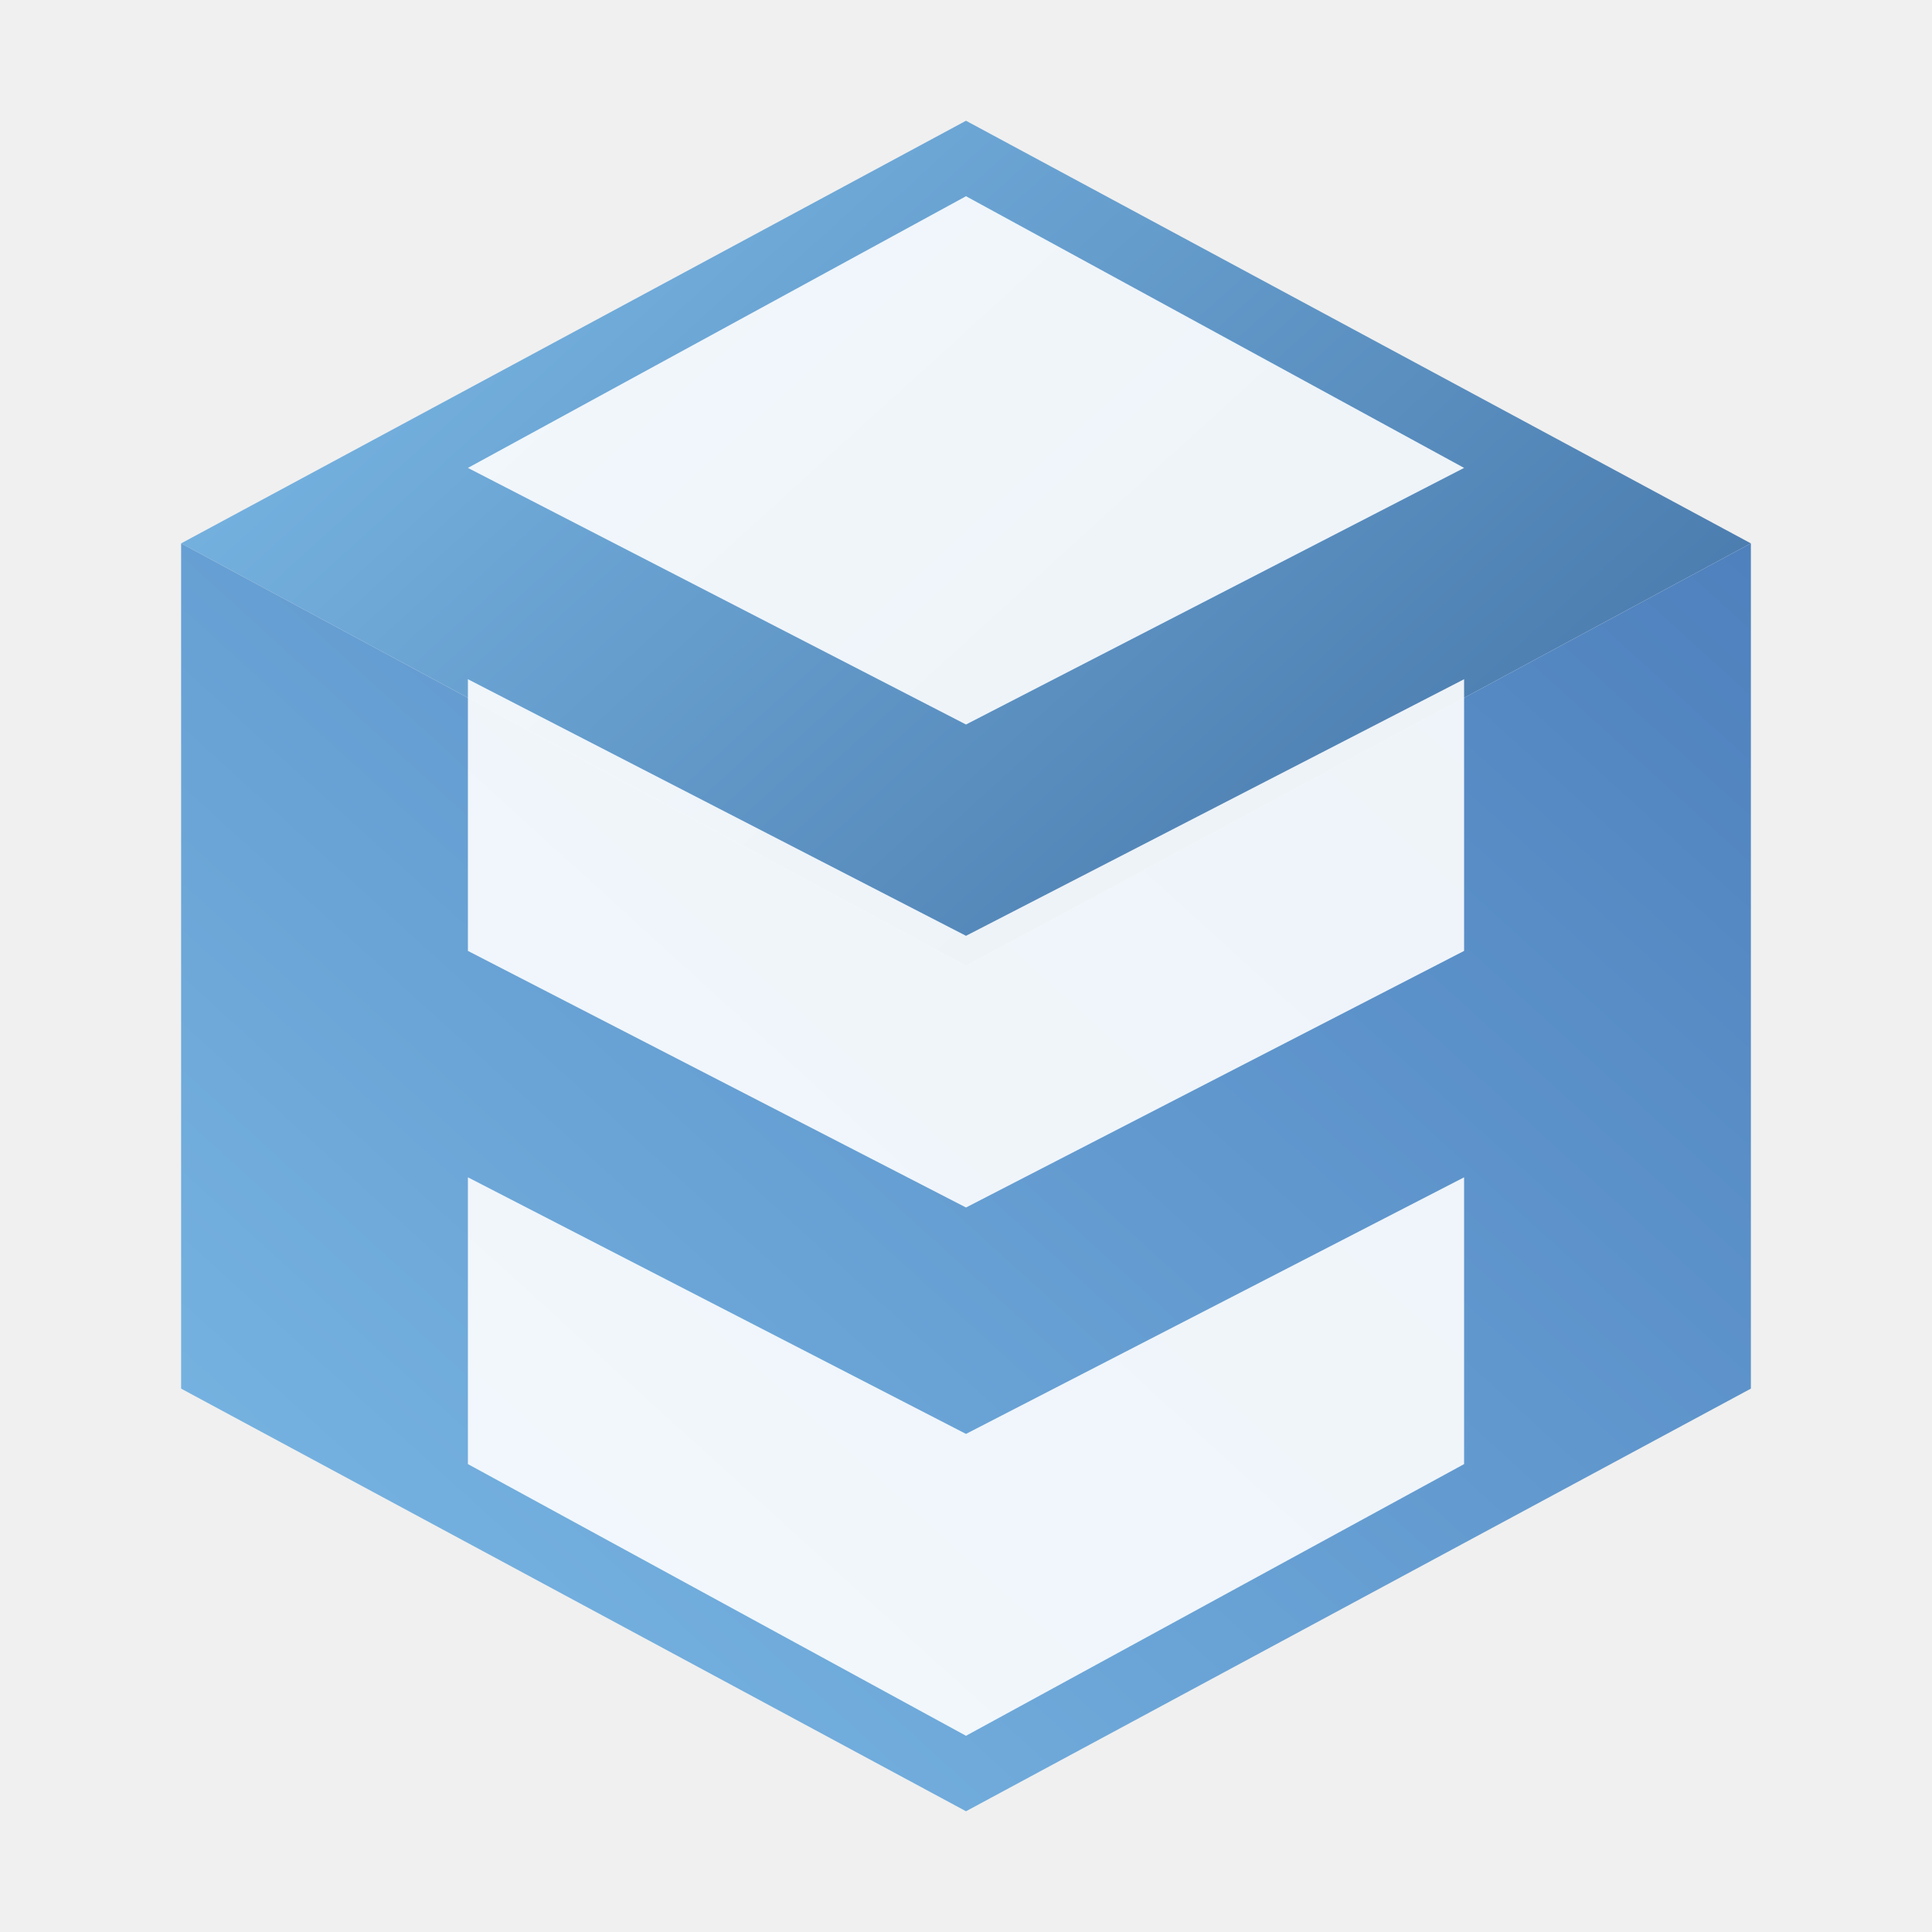
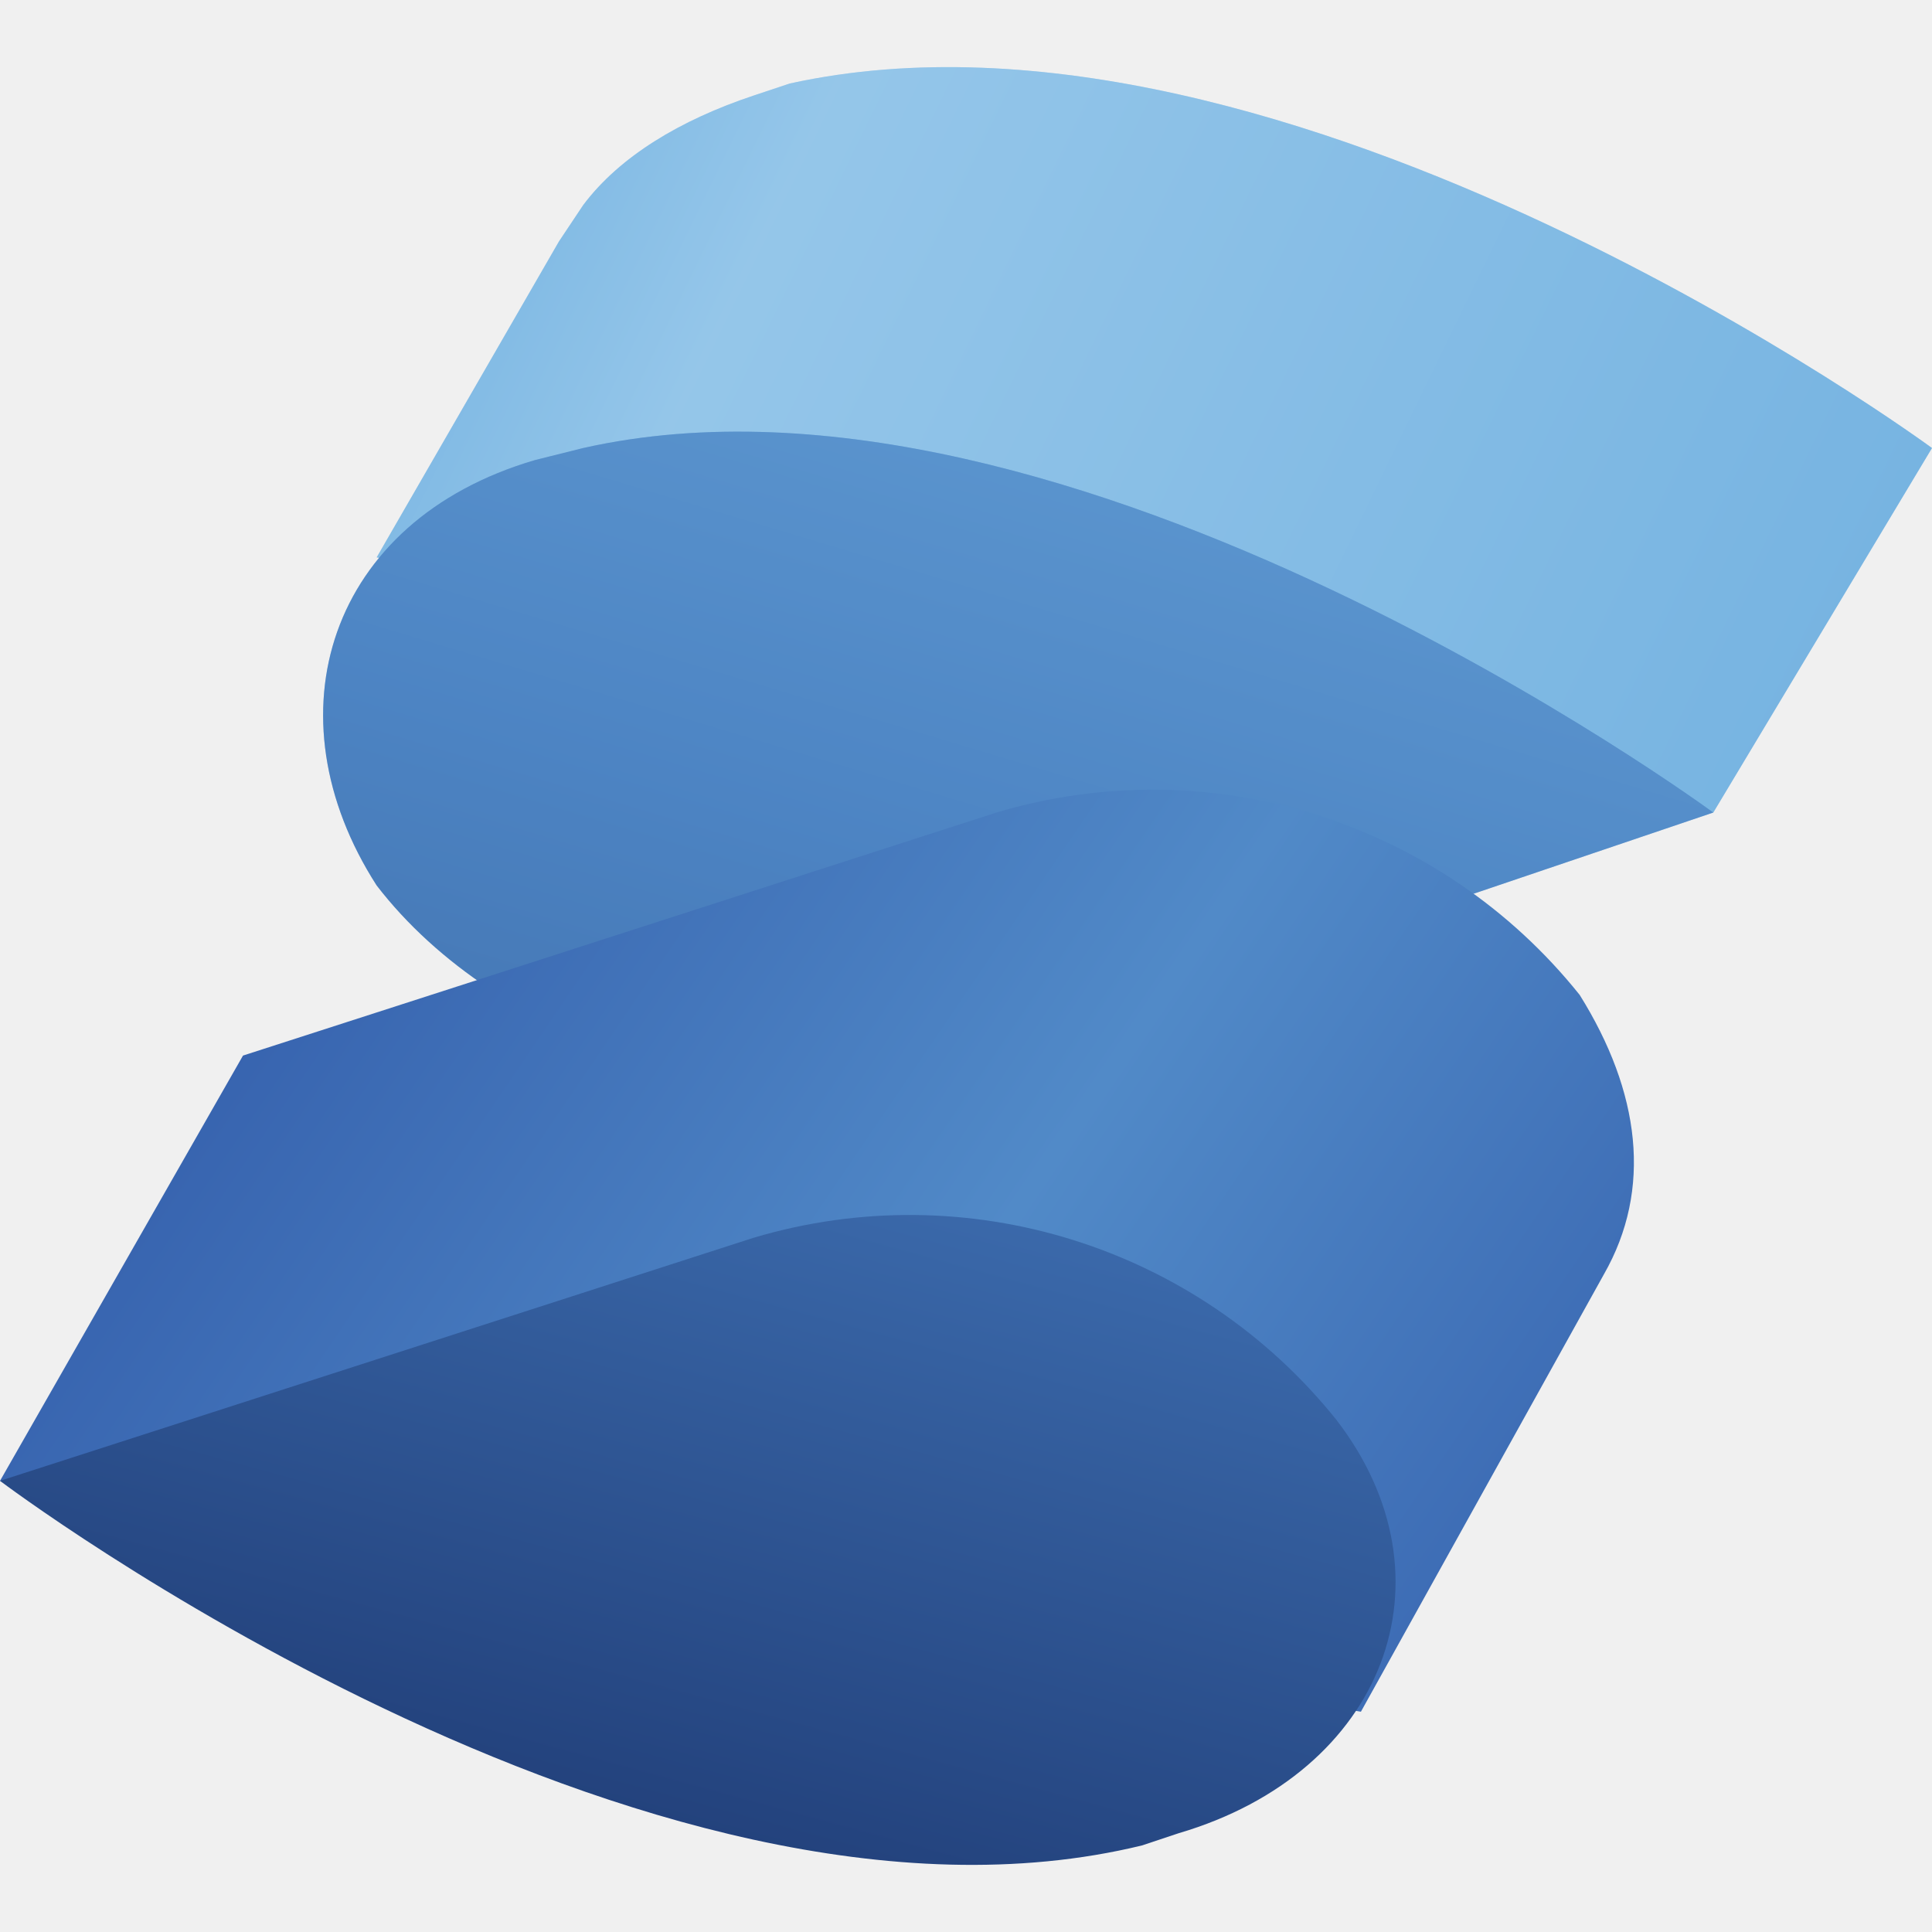
<svg xmlns="http://www.w3.org/2000/svg" viewBox="0 0 128 128">
  <defs>
-     <linearGradient id="solid-a" x1="24" x2="104" y1="20" y2="108" gradientUnits="userSpaceOnUse">
-       <stop stop-color="#76b3e1" />
-       <stop offset="1" stop-color="#335d92" />
+     <linearGradient id="a" x1="27.5" x2="152" y1="3" y2="63.5" gradientTransform="translate(-3.22 1.507) scale(.80503)" gradientUnits="userSpaceOnUse">
+       <stop offset=".1" stop-color="#76b3e1" />
+       <stop offset=".3" stop-color="#dcf2fd" />
+       <stop offset="1" stop-color="#76b3e1" />
    </linearGradient>
-     <linearGradient id="solid-b" x1="24" x2="104" y1="108" y2="20" gradientUnits="userSpaceOnUse">
-       <stop stop-color="#76b3e1" />
-       <stop offset="1" stop-color="#4d7fbc" />
+     <linearGradient id="b" x1="95.8" x2="74" y1="32.6" y2="105.2" gradientTransform="translate(-3.22 1.507) scale(.80503)" gradientUnits="userSpaceOnUse">
+       <stop offset="0" stop-color="#76b3e1" />
+       <stop offset=".5" stop-color="#4377bb" />
+       <stop offset="1" stop-color="#1f3b77" />
+     </linearGradient>
+     <linearGradient id="c" x1="18.4" x2="144.3" y1="64.2" y2="149.8" gradientTransform="translate(-3.22 1.507) scale(.80503)" gradientUnits="userSpaceOnUse">
+       <stop offset="0" stop-color="#315aa9" />
+       <stop offset=".5" stop-color="#518ac8" />
+       <stop offset="1" stop-color="#315aa9" />
+     </linearGradient>
+     <linearGradient id="d" x1="75.2" x2="24.4" y1="74.5" y2="260.8" gradientTransform="translate(-3.22 1.507) scale(.80503)" gradientUnits="userSpaceOnUse">
+       <stop offset="0" stop-color="#4377bb" />
+       <stop offset=".5" stop-color="#1a336b" />
+       <stop offset="1" stop-color="#1a336b" />
    </linearGradient>
  </defs>
-   <path fill="url(#solid-a)" d="M64 8 12 36l52 28 52-28L64 8Z" />
-   <path fill="url(#solid-b)" d="M12 92l52 28 52-28V36L64 64 12 36v56Z" />
-   <path fill="#fff" fill-opacity=".9" d="M64 48 31 31l33-18 33 18-33 17Zm0 32L31 63V45l33 17 33-17v18L64 80Zm0 35L31 97V78l33 17 33-17v19l-33 18Z" />
+   <path fill="#76b3e1" d="M128 29.683S85.333-1.713 52.327 5.532l-2.415.805c-4.83 1.61-8.855 4.025-11.27 7.245l-1.61 2.415-12.076 20.931 20.93 4.025c8.856 5.636 20.127 8.05 30.592 5.636l37.031 7.245z" />
+   <path fill="url(#a)" d="M128 29.683S85.333-1.713 52.327 5.532l-2.415.805c-4.83 1.61-8.855 4.025-11.27 7.245l-1.61 2.415-12.076 20.931 20.93 4.025c8.856 5.636 20.127 8.05 30.592 5.636l37.031 7.245z" opacity=".3" />
+   <path fill="#518ac8" d="m38.642 29.683-3.22.805C21.735 34.513 17.71 47.394 24.955 58.664c8.05 10.465 24.956 16.1 38.641 12.076l49.912-16.906S70.843 22.438 38.642 29.683z" />
+   <path fill="url(#b)" d="m38.642 29.683-3.22.805C21.735 34.513 17.71 47.394 24.955 58.664c8.05 10.465 24.956 16.1 38.641 12.076l49.912-16.906S70.843 22.438 38.642 29.683z" opacity=".3" />
+   <path fill="url(#c)" d="M104.654 65.91a36.226 36.226 0 0 0-38.641-12.076L16.1 69.934 0 98.111l90.164 15.295 16.1-28.981c3.22-5.635 2.415-12.075-1.61-18.516z" />
+   <path fill="url(#d)" d="M88.553 94.085A36.226 36.226 0 0 0 49.912 82.01L0 98.11s42.667 32.202 75.673 24.152l2.415-.806c13.686-4.025 18.516-16.905 10.465-27.37z" />
</svg>
